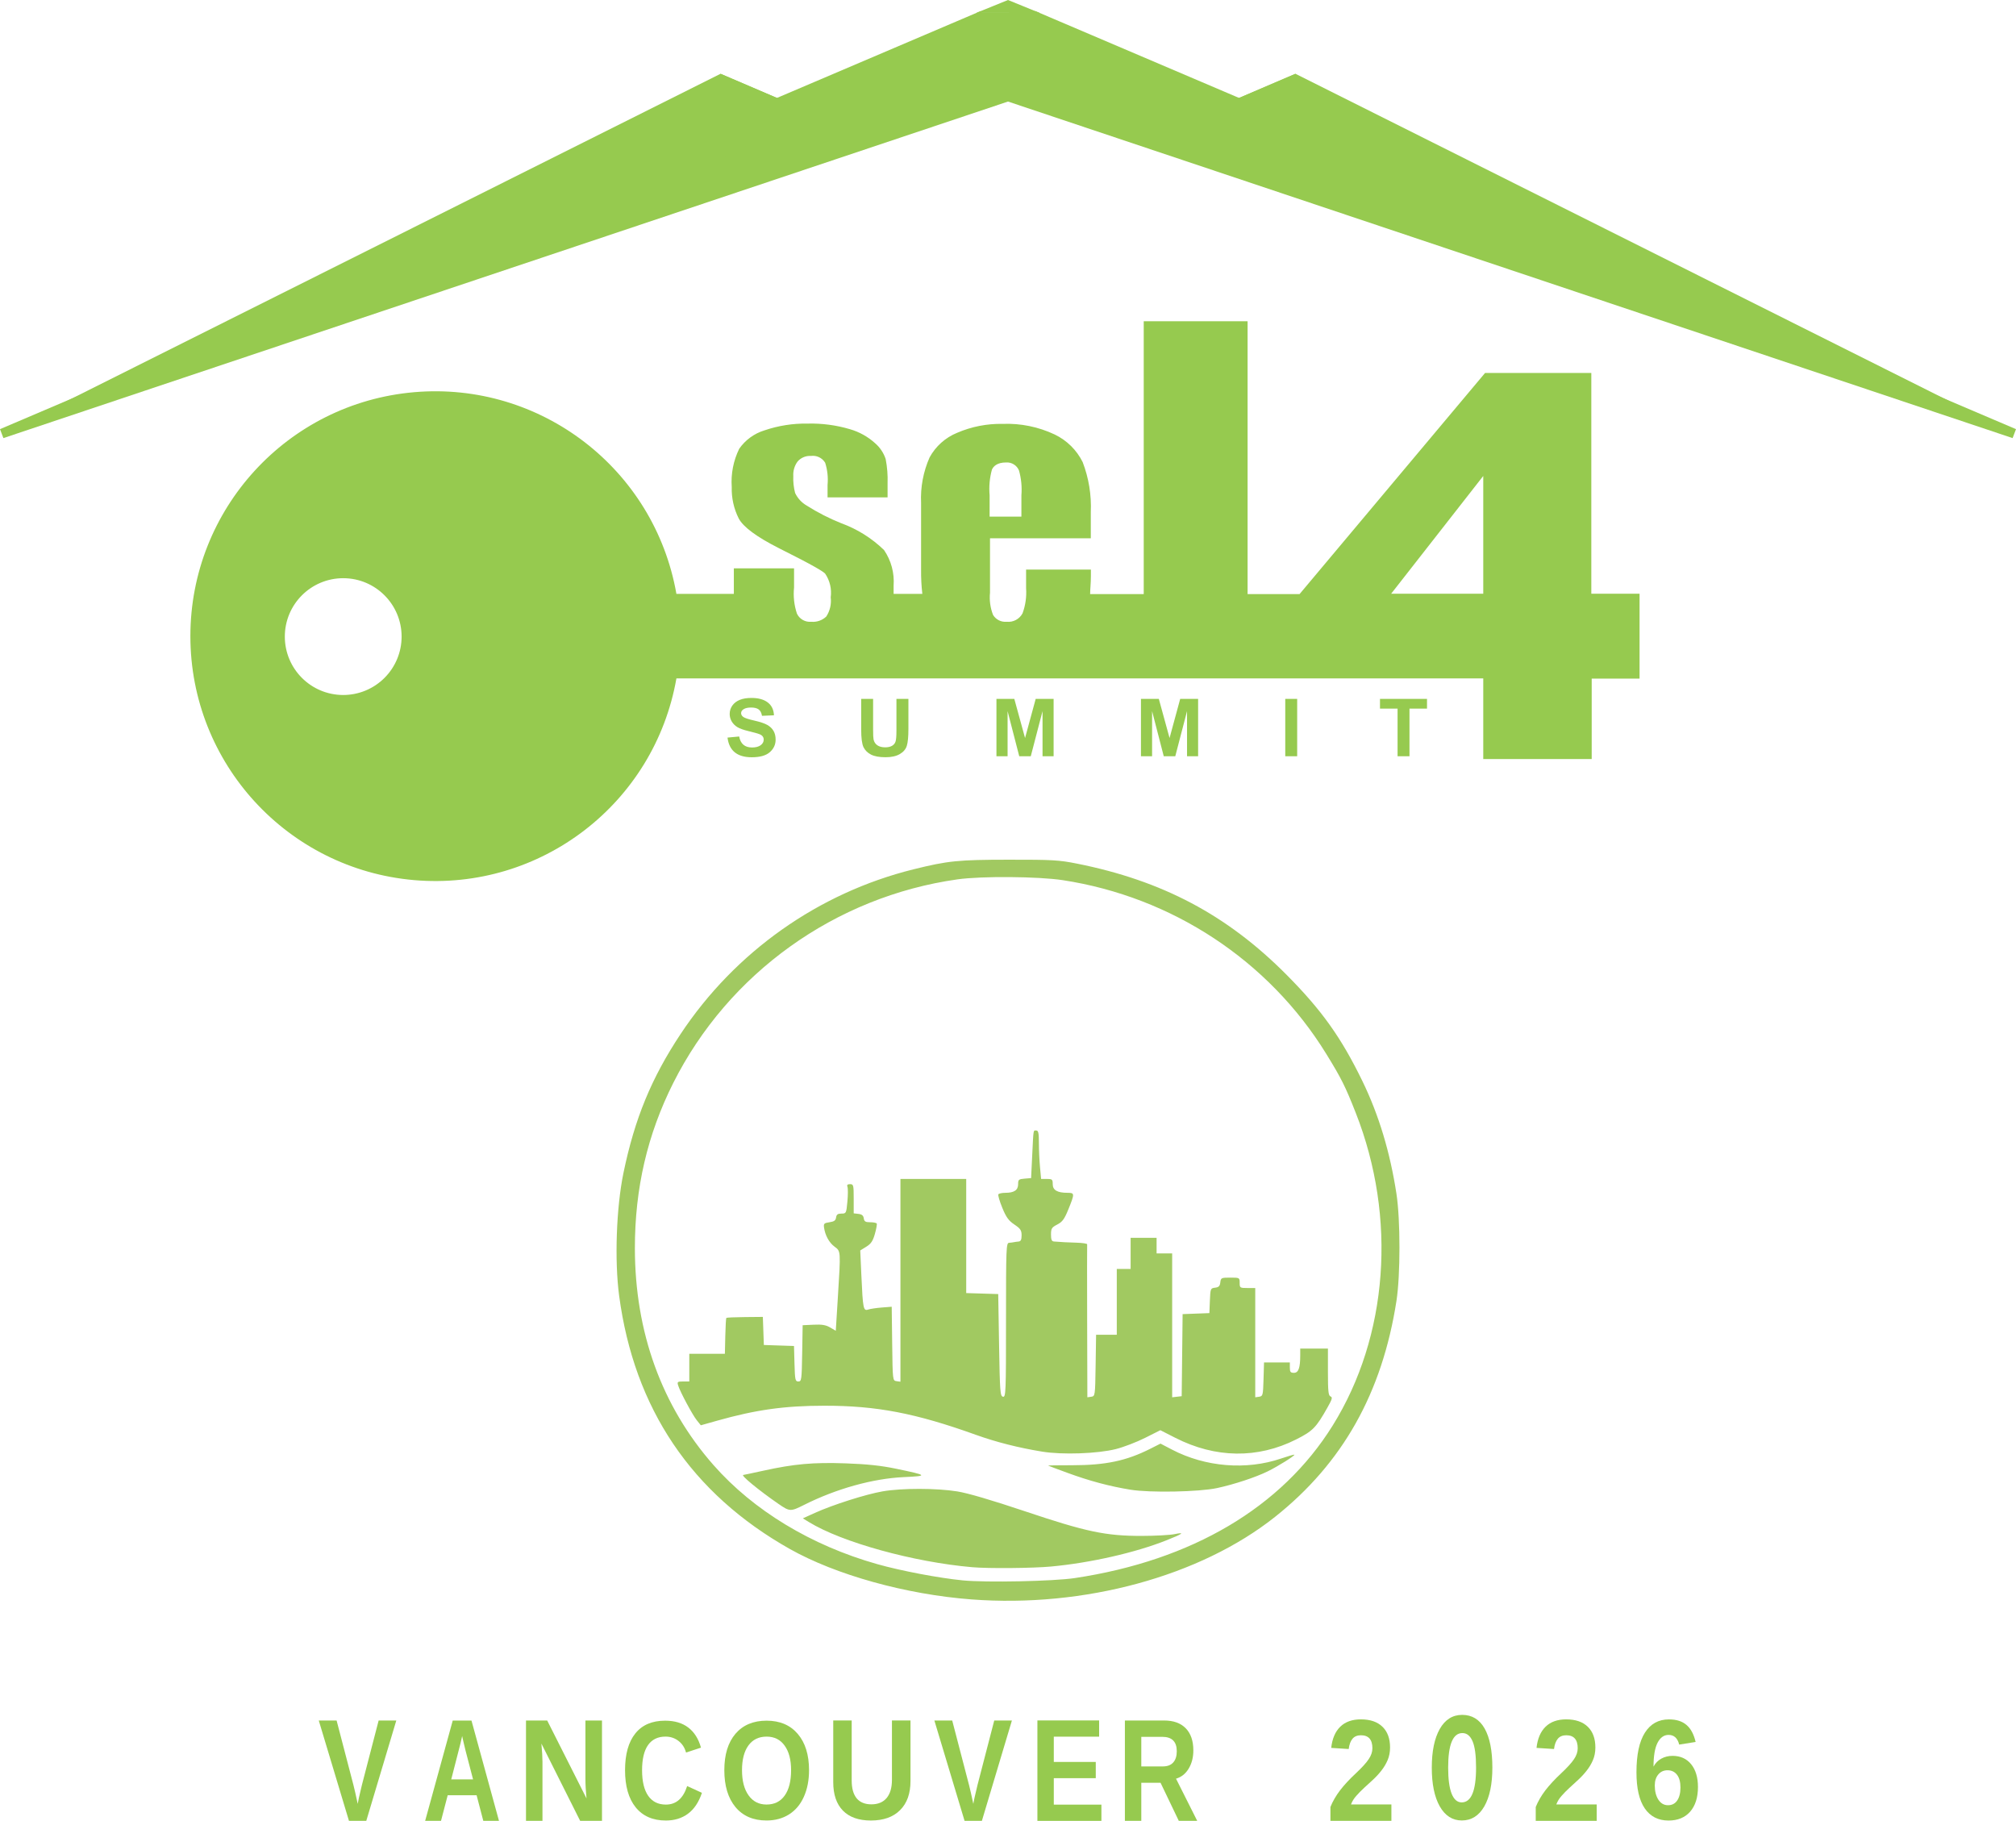
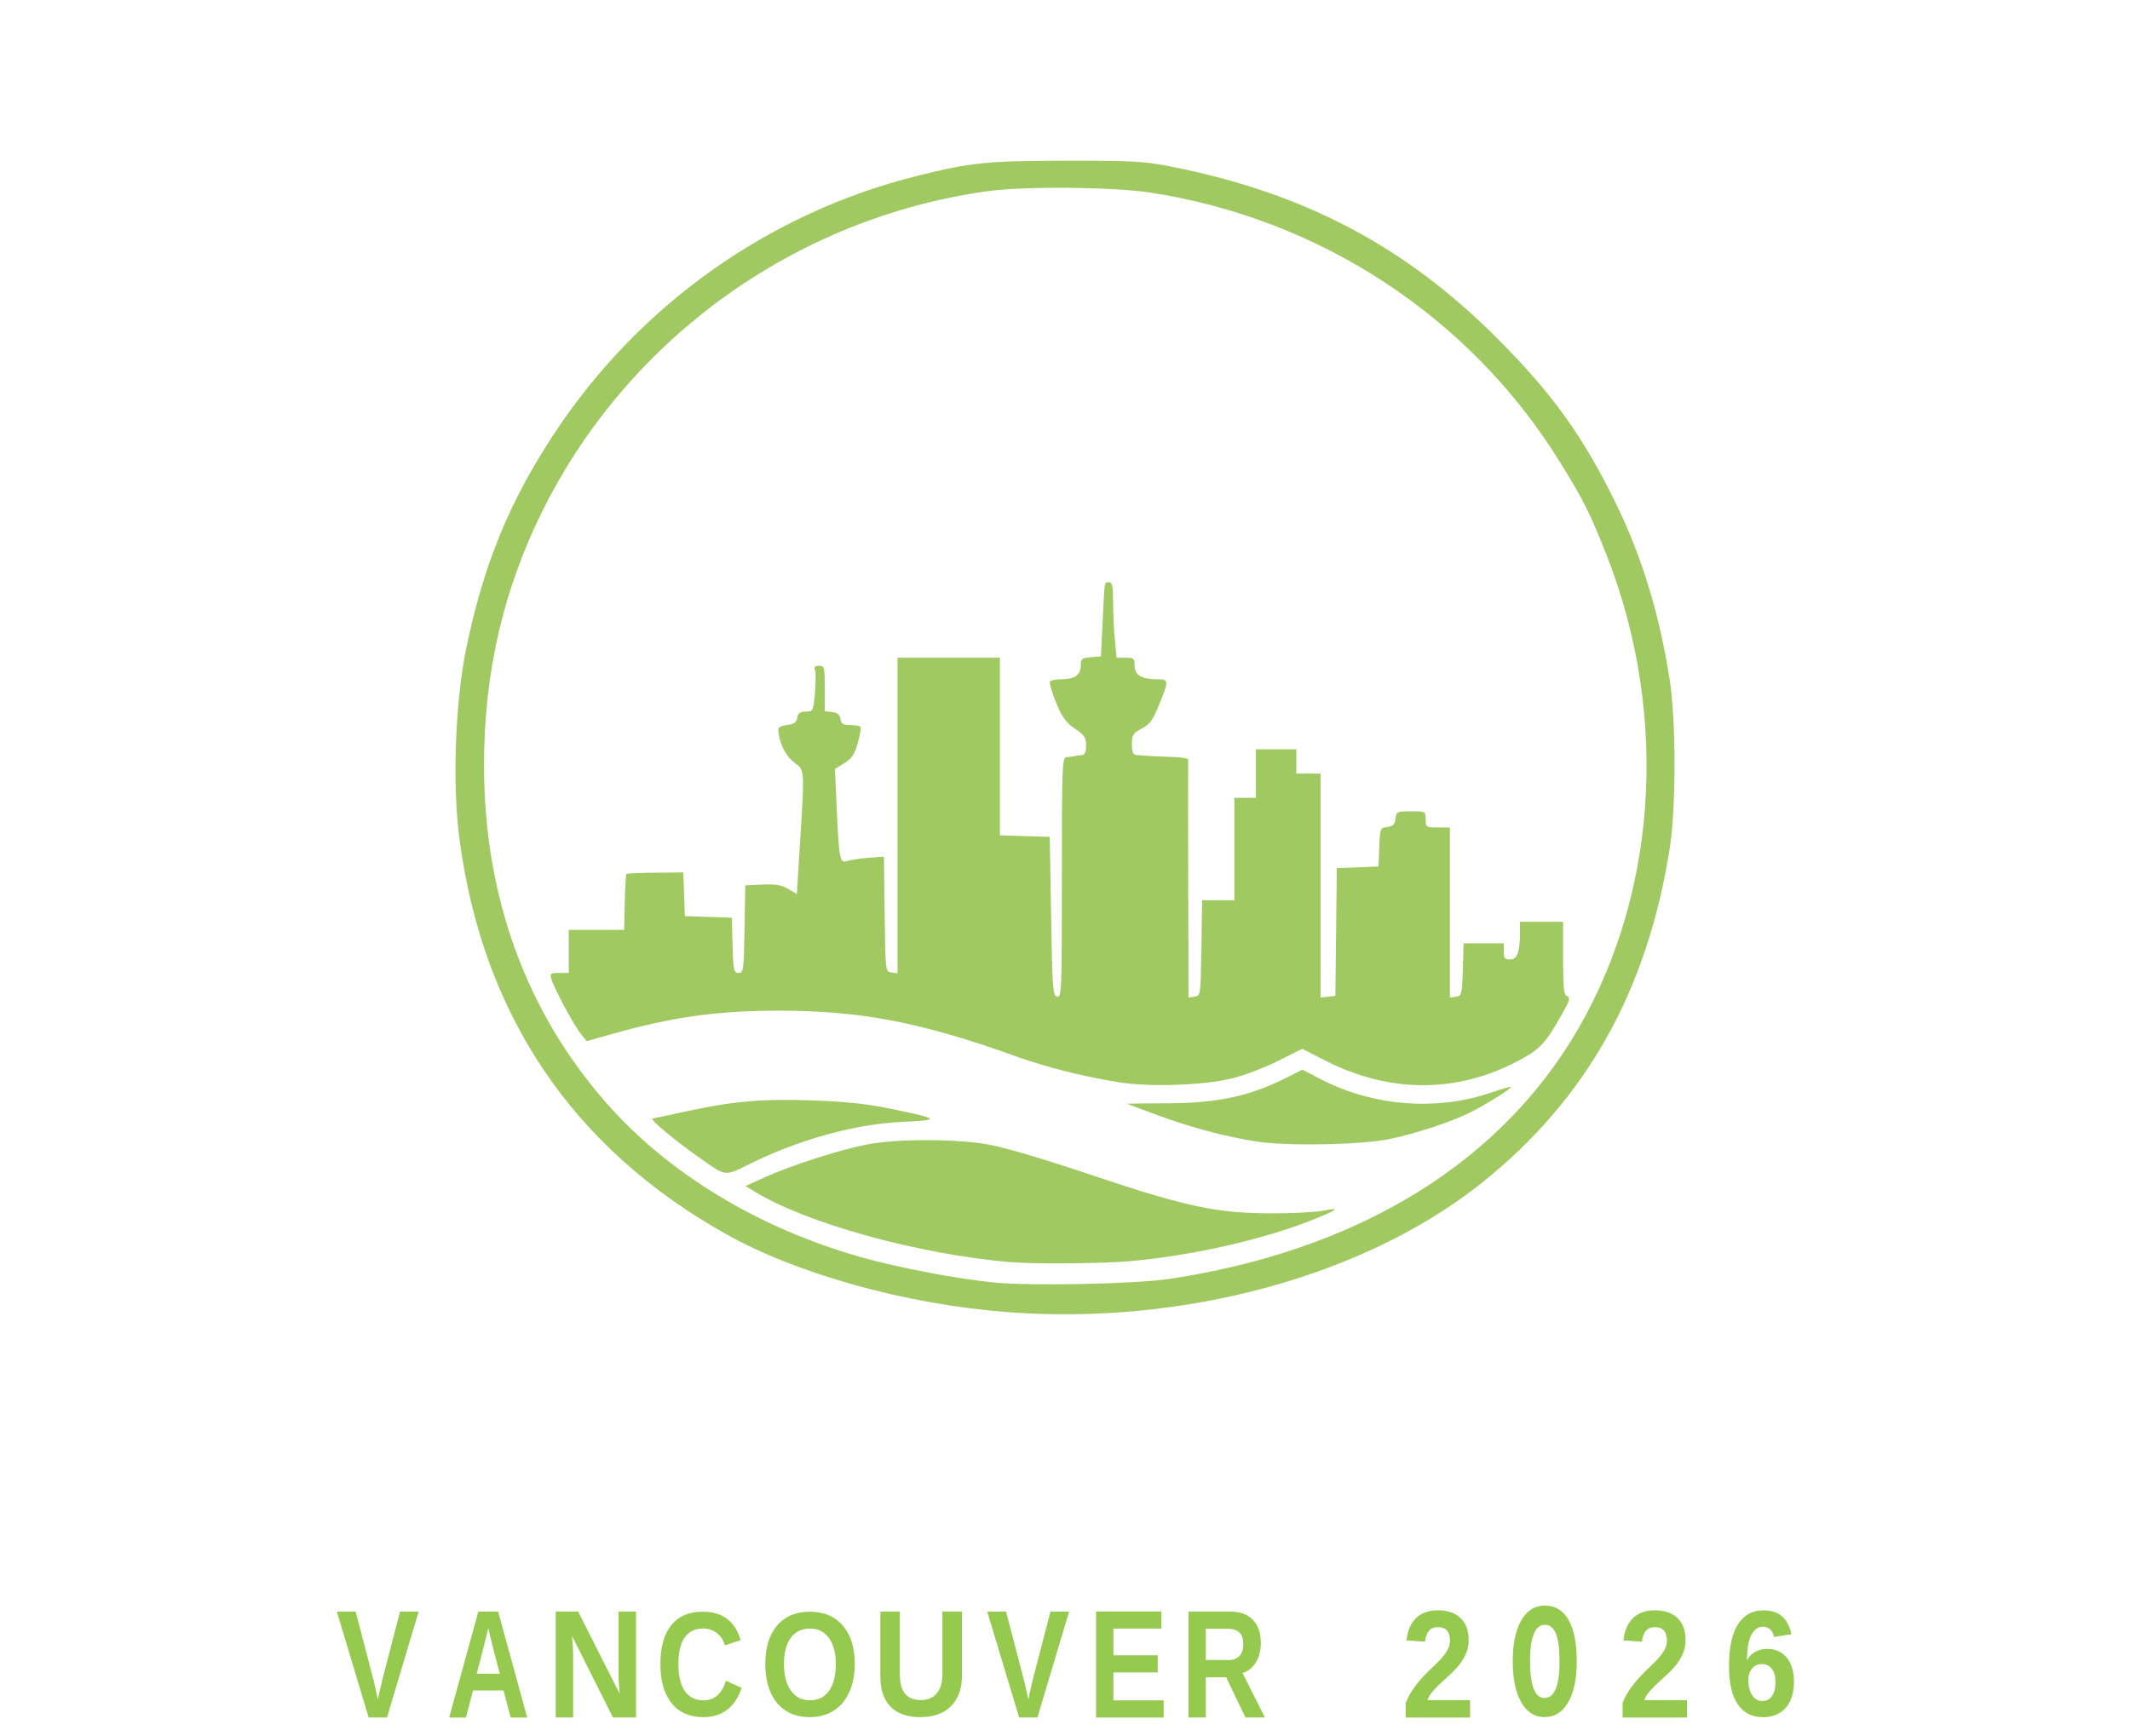
- <svg xmlns="http://www.w3.org/2000/svg" xmlns:xlink="http://www.w3.org/1999/xlink" width="331.243mm" height="299.157mm" viewBox="0 0 331.243 299.157" version="1.1" id="svg5">
+ <svg xmlns="http://www.w3.org/2000/svg" xmlns:xlink="http://www.w3.org/1999/xlink" width="331.243mm" height="270mm" viewBox="0 0 331.243 270" version="1.1" id="svg5">
  <defs id="defs2">
    <rect x="5.657" y="618.011" width="84.853" height="45.255" id="rect8" />
    <rect x="1100" y="546" width="122" height="58" id="rect7" />
    <rect x="1000" y="542" width="182" height="90" id="rect4" />
    <rect x="1016" y="562" width="132" height="82" id="rect1" />
    <rect x="27.599" y="613.797" width="397.423" height="142.41" id="rect1965" />
    <color-profile name="Agfa-:-Swop-Standard" xlink:href="file:///WINDOWS/system32/spool/drivers/color/RSWOP.icm" id="color-profile2" />
    <rect x="680.693" y="102.26" width="15.612" height="115.531" id="rect9649" />
    <style id="style824">.cls-1,.cls-2,.cls-3{fill:#96ca4f;}.cls-2,.cls-3{stroke:#96ca4f;stroke-miterlimit:8;}.cls-3{stroke-width:0.25px;}</style>
  </defs>
  <g id="layer1" transform="translate(-1.916276)">
    <g id="g1204" transform="scale(1.953098)" />
    <text xml:space="preserve" transform="scale(0.3829821)" id="text9647" style="font-style:normal;font-weight:normal;font-size:40px;line-height:1.25;font-family:sans-serif;white-space:pre;shape-inside:url(#rect9649);display:inline;fill:#000000;fill-opacity:1;stroke:none" />
    <g id="g3802" transform="scale(1.447491)" />
-     <path style="fill:#a1c961;fill-opacity:1;stroke-width:1" d="m 161.522,262.773 c -10.742,-0.815 -22.265,-4.017 -29.857,-8.298 -16.131,-9.094 -25.546,-23.065 -28.018,-41.58 -0.774,-5.796 -0.468,-14.499 0.709,-20.193 1.842,-8.907 4.587,-15.58 9.39,-22.823 8.951,-13.499 22.636,-23.177 38.251,-27.052 5.673,-1.408 7.318,-1.574 15.64,-1.584 7.186,-0.009 8.281,0.054 11.232,0.644 14.037,2.802 24.669,8.436 34.409,18.233 5.8,5.835 9.008,10.33 12.498,17.512 2.69,5.536 4.539,11.657 5.585,18.483 0.661,4.317 0.662,13.385 0.001,17.63 -2.351,15.106 -8.832,26.633 -19.933,35.456 -12.304,9.778 -31.413,14.975 -49.905,13.572 z m 17.006,-3.508 c 19.246,-2.893 33.975,-11.605 42.35,-25.047 9.133,-14.659 10.575,-34.157 3.801,-51.373 -1.728,-4.392 -2.376,-5.686 -4.871,-9.733 -9.439,-15.308 -25.3,-25.758 -43.269,-28.507 -4.01,-0.614 -13.375,-0.686 -17.291,-0.133 -20.091,2.834 -37.651,15.416 -46.721,33.475 -4.242,8.446 -6.299,17.307 -6.295,27.125 0.004,13.802 4.42,25.972 12.932,35.645 6.557,7.451 16.061,13.201 26.869,16.255 3.914,1.106 10.123,2.286 14.069,2.675 3.842,0.378 14.896,0.15 18.427,-0.381 z m -16.863,-1.782 c -9.636,-0.833 -21.43,-4.094 -26.855,-7.426 l -0.979,-0.601 1.974,-0.895 c 2.946,-1.335 8.351,-3.055 11.119,-3.538 3.149,-0.549 8.885,-0.544 12.308,0.011 1.717,0.278 5.716,1.453 11.09,3.258 10.074,3.383 13.27,4.057 19.21,4.047 2.19,-0.003 4.6,-0.133 5.356,-0.288 1.813,-0.371 1.404,-0.064 -1.379,1.037 -5.111,2.022 -12.452,3.685 -18.907,4.284 -3.02,0.28 -10.265,0.342 -12.938,0.111 z m -31.863,-10.418 c -3.254,-2.248 -6.279,-4.744 -5.75,-4.744 0.074,0 1.529,-0.308 3.234,-0.683 5.106,-1.126 8.254,-1.407 13.6,-1.217 3.534,0.126 5.791,0.368 8.296,0.888 5.186,1.078 5.284,1.186 1.236,1.371 -5.086,0.233 -11.107,1.911 -16.391,4.567 -2.226,1.119 -2.348,1.114 -4.225,-0.183 z M 187.663,244.75 c -3.455,-0.565 -6.716,-1.437 -10.346,-2.766 -1.727,-0.633 -3.168,-1.173 -3.201,-1.201 -0.033,-0.028 1.758,-0.052 3.981,-0.053 5.483,-0.004 8.895,-0.725 12.824,-2.71 l 1.673,-0.845 1.881,0.982 c 5.485,2.864 12.211,3.416 17.931,1.47 1.157,-0.393 2.14,-0.678 2.185,-0.633 0.141,0.141 -2.699,1.917 -4.394,2.747 -2.001,0.98 -5.484,2.129 -8.297,2.737 -2.96,0.64 -11.04,0.794 -14.238,0.271 z m -14.517,-6.257 c -3.924,-0.643 -7.553,-1.565 -10.913,-2.77 -9.902,-3.553 -16.282,-4.777 -24.873,-4.772 -6.54,0.003 -11.218,0.657 -17.615,2.46 l -2.678,0.755 -0.664,-0.827 c -0.719,-0.895 -2.749,-4.692 -3.065,-5.732 -0.176,-0.58 -0.1,-0.64 0.82,-0.64 h 1.014 v -2.275 -2.275 h 2.924 2.924 l 0.066,-2.895 c 0.036,-1.592 0.114,-2.942 0.172,-3.001 0.059,-0.059 1.432,-0.119 3.053,-0.134 l 2.947,-0.028 0.082,2.307 0.082,2.307 2.477,0.082 2.477,0.082 0.081,2.915 c 0.074,2.667 0.128,2.915 0.633,2.915 0.52,0 0.556,-0.264 0.63,-4.621 l 0.078,-4.621 1.801,-0.085 c 1.374,-0.065 2.019,0.043 2.721,0.458 l 0.921,0.543 0.338,-5.434 c 0.485,-7.793 0.496,-7.623 -0.547,-8.394 -0.889,-0.657 -1.542,-1.852 -1.723,-3.154 -0.087,-0.621 0.026,-0.729 0.896,-0.853 0.762,-0.109 1.017,-0.292 1.086,-0.782 0.069,-0.489 0.278,-0.64 0.883,-0.64 0.773,0 0.797,-0.048 0.975,-1.968 0.101,-1.082 0.105,-2.17 0.011,-2.417 -0.124,-0.322 -0.002,-0.449 0.427,-0.449 0.562,0 0.599,0.149 0.599,2.398 v 2.398 l 0.782,0.09 c 0.56,0.064 0.808,0.272 0.873,0.73 0.074,0.519 0.272,0.64 1.05,0.64 0.527,0 1.013,0.096 1.079,0.213 0.066,0.117 -0.07,0.885 -0.304,1.705 -0.333,1.173 -0.636,1.623 -1.415,2.105 l -0.991,0.613 0.188,4.151 c 0.246,5.424 0.326,5.826 1.113,5.559 0.336,-0.114 1.345,-0.265 2.241,-0.335 l 1.629,-0.127 0.077,6.068 c 0.077,6.049 0.079,6.068 0.717,6.158 l 0.64,0.091 v -16.655 -16.655 h 5.403 5.403 v 9.373 9.373 l 2.63,0.082 2.63,0.082 0.142,8.385 c 0.13,7.694 0.183,8.393 0.64,8.48 0.468,0.09 0.498,-0.661 0.498,-12.579 0,-11.869 0.032,-12.677 0.498,-12.708 0.274,-0.018 0.626,-0.062 0.782,-0.099 0.156,-0.036 0.508,-0.086 0.782,-0.109 0.369,-0.032 0.498,-0.296 0.498,-1.02 0,-0.829 -0.18,-1.098 -1.188,-1.777 -0.948,-0.639 -1.349,-1.194 -1.987,-2.754 -0.439,-1.074 -0.729,-2.066 -0.644,-2.204 0.085,-0.138 0.604,-0.251 1.152,-0.251 1.445,0 2.097,-0.44 2.097,-1.415 0,-0.749 0.099,-0.834 1.066,-0.914 l 1.066,-0.088 0.181,-3.697 c 0.22,-4.498 0.159,-4.123 0.672,-4.123 0.34,0 0.427,0.42 0.429,2.062 0.001,1.134 0.084,2.925 0.183,3.981 l 0.181,1.919 h 0.954 c 0.872,0 0.954,0.074 0.954,0.86 0,0.976 0.756,1.415 2.436,1.415 1.179,0 1.186,0.121 0.145,2.692 -0.66,1.629 -0.986,2.076 -1.833,2.516 -0.918,0.476 -1.031,0.657 -1.031,1.645 0,0.853 0.115,1.118 0.498,1.148 1.446,0.111 2.073,0.144 3.697,0.193 0.977,0.029 1.762,0.149 1.744,0.267 -0.018,0.117 -0.018,5.82 0,12.674 l 0.034,12.46 0.64,-0.091 c 0.633,-0.09 0.641,-0.147 0.717,-5.138 l 0.078,-5.047 h 1.7 1.7 v -5.403 -5.403 h 1.137 1.137 v -2.559 -2.559 h 2.133 2.133 v 1.28 1.28 h 1.28 1.28 v 11.82 11.82 l 0.782,-0.09 0.782,-0.09 0.076,-6.742 0.076,-6.742 2.199,-0.083 2.199,-0.083 0.083,-2.044 c 0.081,-1.986 0.105,-2.046 0.853,-2.133 0.601,-0.069 0.79,-0.26 0.86,-0.871 0.086,-0.746 0.161,-0.782 1.635,-0.782 1.527,0 1.545,0.01 1.545,0.853 0,0.821 0.047,0.853 1.28,0.853 h 1.28 v 8.977 8.977 l 0.64,-0.091 c 0.607,-0.086 0.644,-0.233 0.721,-2.863 l 0.081,-2.772 h 2.122 2.122 v 0.853 c 0,0.708 0.115,0.853 0.675,0.853 0.743,0 1.031,-0.803 1.031,-2.879 v -1.102 h 2.275 2.275 v 3.848 c 0,3.169 0.076,3.877 0.429,4.013 0.354,0.136 0.272,0.444 -0.475,1.768 -1.902,3.373 -2.43,3.912 -5.182,5.3 -6.317,3.184 -13.254,3.091 -19.842,-0.266 l -2.463,-1.255 -2.513,1.263 c -1.382,0.695 -3.537,1.521 -4.788,1.836 -3.028,0.763 -8.812,0.964 -12.12,0.421 z" id="path5" />
+     <path style="fill:#a1c961;fill-opacity:1;stroke-width:1" d="M 158.673,204.103 C 142.842,202.902 125.86,198.182 114.671,191.875 90.898,178.473 77.024,157.883 73.38,130.596 c -1.141,-8.541 -0.69,-21.368 1.045,-29.758 2.714,-13.127 6.76,-22.961 13.838,-33.635 13.191,-19.893 33.359,-34.157 56.372,-39.868 8.361,-2.075 10.784,-2.32 23.048,-2.334 10.591,-0.013 12.203,0.08 16.553,0.948 20.687,4.129 36.356,12.432 50.709,26.87 8.548,8.599 13.276,15.224 18.418,25.808 3.964,8.159 6.689,17.179 8.23,27.239 0.975,6.362 0.976,19.727 10e-4,25.982 -3.465,22.262 -13.016,39.25 -29.376,52.252 -18.133,14.411 -46.294,22.07 -73.546,20.002 z m 25.061,-5.169 c 28.363,-4.264 50.07,-17.102 62.413,-36.912 13.459,-21.603 15.585,-50.337 5.601,-75.71 -2.547,-6.472 -3.502,-8.38 -7.179,-14.344 -13.911,-22.56 -37.286,-37.96 -63.767,-42.011 -5.91,-0.904 -19.711,-1.011 -25.482,-0.196 -29.609,4.177 -55.487,22.718 -68.854,49.334 -6.252,12.448 -9.282,25.506 -9.278,39.974 0.006,20.341 6.513,38.276 19.058,52.532 9.663,10.981 23.67,19.455 39.598,23.955 5.768,1.63 14.918,3.369 20.733,3.942 5.661,0.557 21.953,0.22 27.157,-0.562 z m -24.852,-2.625 c -14.2,-1.228 -31.582,-6.034 -39.577,-10.944 l -1.442,-0.886 2.909,-1.319 c 4.342,-1.968 12.307,-4.503 16.386,-5.214 4.64,-0.809 13.094,-0.801 18.138,0.017 2.53,0.41 8.424,2.142 16.343,4.802 14.846,4.986 19.557,5.978 28.311,5.964 3.227,-0.004 6.779,-0.196 7.894,-0.425 2.671,-0.547 2.069,-0.094 -2.032,1.528 -7.532,2.98 -18.351,5.431 -27.863,6.313 -4.451,0.413 -15.128,0.504 -19.067,0.164 z m -46.957,-15.353 c -4.795,-3.313 -9.253,-6.991 -8.474,-6.991 0.108,0 2.253,-0.453 4.766,-1.007 7.524,-1.659 12.163,-2.074 20.043,-1.793 5.209,0.186 8.535,0.542 12.227,1.309 7.643,1.588 7.787,1.747 1.822,2.021 -7.495,0.344 -16.368,2.816 -24.156,6.731 -3.281,1.649 -3.46,1.641 -6.226,-0.27 z m 85.271,-3.414 c -5.091,-0.833 -9.898,-2.118 -15.247,-4.076 -2.546,-0.932 -4.669,-1.728 -4.718,-1.77 -0.049,-0.041 2.591,-0.076 5.867,-0.079 8.081,-0.006 13.109,-1.069 18.899,-3.994 l 2.466,-1.246 2.772,1.448 c 8.084,4.221 17.996,5.034 26.425,2.167 1.704,-0.58 3.154,-0.999 3.221,-0.932 0.208,0.208 -3.977,2.825 -6.475,4.048 -2.948,1.444 -8.082,3.138 -12.227,4.034 -4.363,0.944 -16.27,1.171 -20.983,0.4 z m -21.394,-9.22 c -5.782,-0.948 -11.131,-2.306 -16.082,-4.082 -14.593,-5.236 -23.995,-7.04 -36.655,-7.033 -9.638,0.004 -16.533,0.968 -25.96,3.626 l -3.947,1.113 -0.979,-1.219 c -1.059,-1.318 -4.052,-6.915 -4.517,-8.448 -0.26,-0.855 -0.147,-0.943 1.209,-0.943 h 1.495 v -3.353 -3.353 h 4.309 4.309 l 0.097,-4.266 c 0.053,-2.346 0.167,-4.336 0.254,-4.422 0.086,-0.086 2.111,-0.175 4.499,-0.197 l 4.343,-0.041 0.121,3.399 0.121,3.399 3.65,0.121 3.65,0.121 0.119,4.295 c 0.109,3.931 0.188,4.295 0.933,4.295 0.767,0 0.82,-0.389 0.928,-6.81 l 0.115,-6.81 2.654,-0.126 c 2.025,-0.096 2.975,0.064 4.011,0.675 l 1.357,0.8 0.499,-8.008 c 0.715,-11.485 0.732,-11.234 -0.806,-12.371 -1.31,-0.968 -2.272,-2.729 -2.539,-4.647 -0.128,-0.915 0.039,-1.074 1.321,-1.257 1.123,-0.16 1.498,-0.43 1.601,-1.152 0.102,-0.72 0.41,-0.943 1.302,-0.943 1.139,0 1.174,-0.071 1.437,-2.9 0.148,-1.595 0.155,-3.198 0.016,-3.562 -0.182,-0.475 -0.003,-0.662 0.629,-0.662 0.828,0 0.883,0.22 0.883,3.534 v 3.534 l 1.152,0.133 c 0.825,0.095 1.19,0.4 1.286,1.076 0.109,0.765 0.401,0.943 1.547,0.943 0.777,0 1.493,0.141 1.59,0.314 0.098,0.173 -0.104,1.304 -0.448,2.513 -0.491,1.728 -0.938,2.392 -2.086,3.102 l -1.461,0.903 0.277,6.118 c 0.362,7.994 0.481,8.586 1.641,8.192 0.496,-0.169 1.982,-0.391 3.302,-0.494 l 2.401,-0.187 0.113,8.942 c 0.113,8.915 0.116,8.942 1.056,9.076 l 0.943,0.134 v -24.544 -24.544 h 7.962 7.962 v 13.813 13.813 l 3.876,0.121 3.876,0.121 0.21,12.357 c 0.192,11.339 0.27,12.369 0.943,12.498 0.69,0.132 0.733,-0.974 0.733,-18.538 0,-17.492 0.047,-18.682 0.733,-18.727 0.403,-0.026 0.922,-0.092 1.152,-0.146 0.23,-0.053 0.749,-0.126 1.152,-0.161 0.544,-0.047 0.733,-0.436 0.733,-1.503 0,-1.221 -0.265,-1.618 -1.75,-2.619 -1.398,-0.942 -1.988,-1.76 -2.928,-4.058 -0.647,-1.583 -1.074,-3.044 -0.949,-3.248 0.126,-0.203 0.89,-0.37 1.698,-0.37 2.129,0 3.091,-0.649 3.091,-2.085 0,-1.104 0.146,-1.229 1.571,-1.347 l 1.571,-0.13 0.267,-5.448 c 0.324,-6.629 0.234,-6.076 0.991,-6.076 0.501,0 0.629,0.618 0.632,3.038 0.001,1.671 0.123,4.311 0.27,5.867 l 0.267,2.829 h 1.406 c 1.286,0 1.406,0.109 1.406,1.268 0,1.438 1.113,2.085 3.589,2.085 1.738,0 1.748,0.179 0.213,3.967 -0.972,2.4 -1.452,3.059 -2.702,3.708 -1.352,0.702 -1.52,0.969 -1.52,2.424 0,1.256 0.17,1.648 0.733,1.692 2.131,0.164 3.055,0.212 5.448,0.284 1.441,0.043 2.597,0.22 2.57,0.393 -0.027,0.173 -0.027,8.578 0,18.677 l 0.05,18.363 0.943,-0.134 c 0.932,-0.132 0.944,-0.217 1.057,-7.572 l 0.114,-7.438 h 2.505 2.505 v -7.962 -7.962 h 1.676 1.676 v -3.772 -3.772 h 3.143 3.143 v 1.886 1.886 h 1.886 1.886 v 17.419 17.419 l 1.152,-0.132 1.152,-0.133 0.112,-9.935 0.112,-9.935 3.24,-0.122 3.24,-0.122 0.123,-3.012 c 0.119,-2.928 0.154,-3.016 1.257,-3.143 0.886,-0.102 1.164,-0.383 1.267,-1.283 0.127,-1.1 0.237,-1.152 2.41,-1.152 2.251,0 2.277,0.015 2.277,1.257 0,1.211 0.07,1.257 1.886,1.257 h 1.886 v 13.23 13.23 l 0.943,-0.134 c 0.894,-0.127 0.949,-0.344 1.063,-4.22 l 0.12,-4.086 h 3.128 3.128 v 1.257 c 0,1.044 0.169,1.257 0.995,1.257 1.095,0 1.519,-1.183 1.519,-4.243 v -1.624 h 3.352 3.353 v 5.671 c 0,4.671 0.112,5.713 0.633,5.913 0.522,0.2 0.4,0.655 -0.7,2.606 -2.803,4.97 -3.581,5.766 -7.637,7.81 -9.309,4.692 -19.532,4.555 -29.241,-0.391 l -3.63,-1.849 -3.703,1.862 c -2.037,1.024 -5.212,2.242 -7.056,2.706 -4.462,1.124 -12.987,1.42 -17.862,0.621 z" id="path5" />
    <text xml:space="preserve" transform="scale(0.2645833)" id="text1" style="white-space:pre;shape-inside:url(#rect1);display:inline;fill:none" />
    <text xml:space="preserve" style="font-size:3.175px;fill:none;stroke-width:0.265" x="163.488" y="157.692" id="text2">
      <tspan id="tspan2" style="stroke-width:0.265" x="163.488" y="157.692">2025</tspan>
    </text>
    <text xml:space="preserve" style="font-size:3.175px;fill:none;stroke-width:0.265" x="164.488" y="170.392" id="text3">
      <tspan id="tspan3" style="stroke-width:0.265" x="164.488" y="170.392">202</tspan>
    </text>
    <text xml:space="preserve" transform="scale(0.2645833)" id="text4" style="font-size:29.333px;white-space:pre;shape-inside:url(#rect4);display:inline;fill:none" />
    <text xml:space="preserve" style="font-size:7.761px;fill:none;stroke-width:0.265" x="164.722" y="150.283" id="text5">
      <tspan id="tspan5" style="font-style:normal;font-variant:normal;font-weight:bold;font-stretch:normal;font-size:7.761px;font-family:Sans;-inkscape-font-specification:'Sans, Bold';font-variant-ligatures:normal;font-variant-caps:normal;font-variant-numeric:normal;font-variant-east-asian:normal;stroke-width:0.265" x="164.722" y="150.283">5</tspan>
      <tspan style="font-style:normal;font-variant:normal;font-weight:bold;font-stretch:normal;font-size:7.761px;font-family:Sans;-inkscape-font-specification:'Sans, Bold';font-variant-ligatures:normal;font-variant-caps:normal;font-variant-numeric:normal;font-variant-east-asian:normal;stroke-width:0.265" x="164.722" y="159.985" id="tspan6" />
    </text>
    <text xml:space="preserve" style="font-weight:bold;font-stretch:condensed;font-size:7.761px;font-family:Arial;-inkscape-font-specification:'Arial, Bold Condensed';fill:#231a4f;stroke-width:0.265" x="228.248" y="263.982" id="text6">
      <tspan id="tspan1" style="stroke-width:0.265" x="228.248" y="263.982" />
    </text>
    <text xml:space="preserve" transform="scale(0.2645833)" id="text7" style="font-weight:bold;font-stretch:condensed;font-size:29.333px;font-family:Arial;-inkscape-font-specification:'Arial, Bold Condensed';white-space:pre;shape-inside:url(#rect8);display:inline;fill:#ff0000;stroke-width:0;stroke-miterlimit:15" />
    <text xml:space="preserve" style="font-style:normal;font-variant:normal;font-weight:bold;font-stretch:condensed;font-size:7.761px;font-family:Arial;-inkscape-font-specification:'Arial, Bold Condensed';font-variant-ligatures:normal;font-variant-caps:normal;font-variant-numeric:normal;font-variant-east-asian:normal;fill:#ff0000;stroke-width:0;stroke-miterlimit:15" x="256.117" y="216.958" id="text11">
      <tspan id="tspan10" style="stroke-width:0" x="256.117" y="216.958" />
    </text>
    <text xml:space="preserve" style="font-weight:bold;font-stretch:condensed;font-size:7.761px;font-family:Arial;-inkscape-font-specification:'Arial, Bold Condensed';fill:#96184f;fill-opacity:1;stroke-miterlimit:15" x="209.815" y="212.725" id="text20" transform="matrix(0,0,0,0,167.5377,207.1467)">
      <tspan id="tspan19" x="209.815" y="212.725">0</tspan>
    </text>
-     <g id="g39" transform="translate(1.587497,49.43105)">
+     <g id="g39" transform="translate(1.587497,17.43105)">
      <g id="g35" transform="translate(33.78719,0.2645474)">
        <text xml:space="preserve" style="font-weight:bold;font-stretch:condensed;font-size:22.277px;font-family:Arial;-inkscape-font-specification:'Arial, Bold Condensed';fill:#96ca4f;fill-opacity:1;stroke-width:0;stroke-miterlimit:15" x="233.747" y="232.825" id="text21" transform="scale(0.9333143,1.07145)">
          <tspan id="tspan20" style="fill:#96ca4f;fill-opacity:1;stroke-width:0" x="233.747" y="232.825">2</tspan>
        </text>
        <text xml:space="preserve" style="font-weight:bold;font-stretch:condensed;font-size:22.277px;font-family:Arial;-inkscape-font-specification:'Arial, Bold Condensed';fill:#96ca4f;fill-opacity:1;stroke-width:0;stroke-miterlimit:15" x="197.603" y="232.825" id="text21-6" transform="scale(0.9333144,1.07145)">
          <tspan id="tspan20-3" style="fill:#96ca4f;fill-opacity:1;stroke-width:0" x="197.603" y="232.825">2</tspan>
        </text>
        <text xml:space="preserve" style="font-weight:bold;font-stretch:condensed;font-size:22.158px;font-family:Arial;-inkscape-font-specification:'Arial, Bold Condensed';fill:#96ca4f;fill-opacity:1;stroke-width:0;stroke-miterlimit:15" x="248.553" y="235.242" id="text22" transform="scale(0.9440856,1.059226)">
          <tspan id="tspan21" style="fill:#96ca4f;fill-opacity:1;stroke-width:0" x="248.553" y="235.242">6</tspan>
        </text>
        <text xml:space="preserve" style="font-weight:bold;font-stretch:condensed;font-size:24.32px;font-family:Arial;-inkscape-font-specification:'Arial, Bold Condensed';fill:#96ca4f;fill-opacity:1;stroke-width:0;stroke-miterlimit:15" x="261.687" y="191.383" id="text29" transform="scale(0.7683306,1.301523)">
          <tspan id="tspan29" style="fill:#96ca4f;fill-opacity:1;stroke-width:0" x="261.687" y="191.383">o</tspan>
        </text>
      </g>
      <g id="g38">
        <text xml:space="preserve" style="font-weight:bold;font-stretch:condensed;font-size:21.611px;font-family:Arial;-inkscape-font-specification:'Arial, Bold Condensed';fill:#96ca4f;fill-opacity:1;stroke-width:0;stroke-miterlimit:15" x="58.311" y="225.175" id="text8" transform="scale(0.9016919,1.109026)">
          <tspan id="tspan4" style="fill:#96ca4f;fill-opacity:1;stroke-width:0" x="58.311" y="225.175">V</tspan>
        </text>
        <text xml:space="preserve" style="font-weight:bold;font-stretch:condensed;font-size:21.611px;font-family:Arial;-inkscape-font-specification:'Arial, Bold Condensed';fill:#96ca4f;fill-opacity:1;stroke-width:0;stroke-miterlimit:15" x="170.49" y="225.175" id="text8-9" transform="scale(0.901692,1.109026)">
          <tspan id="tspan4-3" style="fill:#96ca4f;fill-opacity:1;stroke-width:0" x="170.49" y="225.175">V</tspan>
        </text>
        <text xml:space="preserve" style="font-weight:bold;font-stretch:condensed;font-size:20.818px;font-family:Arial;-inkscape-font-specification:'Arial, Bold Condensed';fill:#96ca4f;fill-opacity:1;stroke-width:0;stroke-miterlimit:15" x="80.286" y="216.911" id="text10" transform="scale(0.8685969,1.151282)">
          <tspan id="tspan8" style="fill:#96ca4f;fill-opacity:1;stroke-width:0" x="80.286" y="216.911">A</tspan>
        </text>
        <text xml:space="preserve" style="font-weight:bold;font-stretch:condensed;font-size:21.172px;font-family:Arial;-inkscape-font-specification:'Arial, Bold Condensed';fill:#96ca4f;fill-opacity:1;stroke-width:0;stroke-miterlimit:15" x="111.906" y="227.872" id="text13" transform="scale(0.9135243,1.094662)">
          <tspan id="tspan12" style="fill:#96ca4f;fill-opacity:1;stroke-width:0" x="111.906" y="227.872">C</tspan>
        </text>
        <text xml:space="preserve" style="font-weight:bold;font-stretch:condensed;font-size:21.552px;font-family:Arial;-inkscape-font-specification:'Arial, Bold Condensed';fill:#96ca4f;fill-opacity:1;stroke-width:0;stroke-miterlimit:15" x="127.447" y="231.958" id="text14" transform="scale(0.9299065,1.075377)">
          <tspan id="tspan13" style="fill:#96ca4f;fill-opacity:1;stroke-width:0" x="127.447" y="231.958">O</tspan>
        </text>
        <text xml:space="preserve" style="font-weight:bold;font-stretch:condensed;font-size:22.313px;font-family:Arial;-inkscape-font-specification:'Arial, Bold Condensed';fill:#96ca4f;fill-opacity:1;stroke-width:0;stroke-miterlimit:15" x="143.59" y="236.189" id="text15" transform="scale(0.9468848,1.056095)">
          <tspan id="tspan14" style="fill:#96ca4f;fill-opacity:1;stroke-width:0" x="143.59" y="236.189">U</tspan>
        </text>
        <text xml:space="preserve" style="font-weight:bold;font-stretch:condensed;font-size:21.195px;font-family:Arial;-inkscape-font-specification:'Arial, Bold Condensed';fill:#96ca4f;fill-opacity:1;stroke-width:0;stroke-miterlimit:15" x="191.695" y="220.842" id="text17" transform="scale(0.8843408,1.130786)">
          <tspan id="tspan16" style="fill:#96ca4f;fill-opacity:1;stroke-width:0" x="191.695" y="220.842">E</tspan>
        </text>
        <text xml:space="preserve" style="font-weight:bold;font-stretch:condensed;font-size:21.192px;font-family:Arial;-inkscape-font-specification:'Arial, Bold Condensed';fill:#96ca4f;fill-opacity:1;stroke-width:0;stroke-miterlimit:15" x="207.972" y="220.819" id="text18" transform="scale(0.884249,1.130903)">
          <tspan id="tspan17" style="fill:#96ca4f;fill-opacity:1;stroke-width:0" x="207.972" y="220.819">R</tspan>
        </text>
        <text xml:space="preserve" style="font-weight:bold;font-stretch:condensed;font-size:22.561px;font-family:Arial;-inkscape-font-specification:'Arial, Bold Condensed';fill:#96ca4f;fill-opacity:1;stroke-width:0;stroke-miterlimit:15" x="90.646" y="235.074" id="text30" transform="scale(0.9413304,1.062326)">
          <tspan id="tspan30" style="fill:#96ca4f;fill-opacity:1;stroke-width:0" x="90.646" y="235.074">N</tspan>
        </text>
      </g>
    </g>
-     <g id="g2-9" transform="translate(1.916276)">
-       <polygon class="cls-2" points="105.34,10.07 0.2,45.29 102.2,1.81 " id="polygon830" transform="matrix(1.572762,0,0,1.572762,-0.0061861,0)" style="fill:#96ca4f;stroke:#96ca4f;stroke-miterlimit:8" />
-       <polygon class="cls-1" points="108.62,1.35 102.01,1.34 105.31,0 " id="polygon828" transform="matrix(1.572762,0,0,1.572762,-0.0061861,0)" style="fill:#96ca4f" />
-       <polygon class="cls-1" points="108.33,1.31 102.28,1.31 105.31,9.32 " id="polygon832" transform="matrix(1.572762,0,0,1.572762,-0.0061861,0)" style="fill:#96ca4f" />
-       <polygon class="cls-2" points="108.42,1.81 105.28,10.07 210.42,45.29 " id="polygon834" transform="matrix(1.572762,0,0,1.572762,-0.0061861,0)" style="fill:#96ca4f;stroke:#96ca4f;stroke-miterlimit:8" />
-       <path class="cls-1" d="m 261.465,97.543 v -36.268 h -17.458 l -30.48,36.331 h -8.54 V 52.782 h -17.064 v 44.824 h -8.807 c 0,-0.834 0.126,-1.793 0.126,-2.957 v -1.069 h -10.648 v 3.051 a 9.94,9.94 0 0 1 -0.582,4.136 2.642,2.642 0 0 1 -2.611,1.384 2.359,2.359 0 0 1 -2.233,-1.117 7.864,7.864 0 0 1 -0.503,-3.665 v -8.933 h 16.561 v -4.294 a 20.446,20.446 0 0 0 -1.337,-8.226 9.924,9.924 0 0 0 -4.592,-4.53 18.37,18.37 0 0 0 -8.54,-1.746 18.071,18.071 0 0 0 -7.486,1.463 9.043,9.043 0 0 0 -4.53,4.042 16.577,16.577 0 0 0 -1.4,7.486 v 11.009 a 31.455,31.455 0 0 0 0.204,3.932 h -4.718 c 0,-0.44 0,-0.881 0,-1.368 a 9.185,9.185 0 0 0 -1.573,-5.835 19.801,19.801 0 0 0 -7.03,-4.404 34.601,34.601 0 0 1 -5.662,-2.894 4.718,4.718 0 0 1 -1.919,-2.076 9.437,9.437 0 0 1 -0.299,-2.784 3.649,3.649 0 0 1 0.708,-2.391 2.674,2.674 0 0 1 2.186,-0.912 2.359,2.359 0 0 1 2.343,1.117 9.216,9.216 0 0 1 0.393,3.649 v 2.045 h 9.861 v -2.296 a 17.536,17.536 0 0 0 -0.315,-4.011 5.851,5.851 0 0 0 -1.699,-2.564 10.506,10.506 0 0 0 -4.199,-2.343 22.49,22.49 0 0 0 -6.889,-0.912 20.949,20.949 0 0 0 -7.14,1.117 7.864,7.864 0 0 0 -4.136,3.02 12.33,12.33 0 0 0 -1.227,6.291 10.773,10.773 0 0 0 1.148,5.159 c 0.739,1.4 2.957,3.035 6.558,4.86 6.039,3.02 7.235,3.822 7.628,4.184 a 5.583,5.583 0 0 1 0.928,3.916 4.718,4.718 0 0 1 -0.723,3.146 3.146,3.146 0 0 1 -2.469,0.865 2.359,2.359 0 0 1 -2.359,-1.337 10.286,10.286 0 0 1 -0.472,-4.294 v -3.146 h -9.893 v 2.548 c 0,0.598 0,1.132 0,1.651 h -9.437 a 40.231,40.231 0 1 0 0,13.887 H 243.709 v 13.243 h 17.819 v -13.211 h 7.864 V 97.543 Z M 56.377,114.183 a 9.594,9.594 0 1 1 9.61,-9.594 9.594,9.594 0 0 1 -9.61,9.594 z M 162.602,81.375 a 11.906,11.906 0 0 1 0.377,-4.215 c 0.236,-0.535 0.834,-1.18 2.328,-1.18 a 2.139,2.139 0 0 1 2.123,1.321 11.623,11.623 0 0 1 0.393,4.073 v 3.507 h -5.222 z M 243.709,97.543 H 228.579 L 243.709,78.198 Z" id="path858" style="fill:#96ca4f;stroke-width:1.573" />
-       <path id="path1025" style="font-weight:bold;font-stretch:condensed;font-size:5.223px;line-height:10;font-family:Arial;-inkscape-font-specification:'Arial Bold Condensed';text-align:center;letter-spacing:3.917px;word-spacing:0px;text-anchor:middle;fill:#96ca4f;stroke-width:1.101" d="m 229.63,124.247 v -7.827 h -2.888 v -1.594 h 7.726 v 1.594 h -2.88 v 7.827 z m -18.453,0 v -9.421 h 1.958 v 9.421 z m -23.711,0 v -9.421 h 2.937 l 1.764,6.426 1.747,-6.426 h 2.945 v 9.421 h -1.82 v -7.416 l -1.933,7.416 h -1.893 l -1.917,-7.416 v 7.416 z m -23.743,0 v -9.421 h 2.937 l 1.764,6.426 1.747,-6.426 h 2.945 v 9.421 h -1.82 v -7.416 l -1.933,7.416 h -1.893 l -1.917,-7.416 v 7.416 z m -22.223,-9.421 h 1.958 v 5.102 q 0,1.189 0.073,1.549 0.129,0.623 0.615,0.964 0.493,0.341 1.294,0.341 0.68,0 1.108,-0.238 0.429,-0.244 0.582,-0.668 0.162,-0.431 0.162,-1.838 v -5.212 h 1.966 v 4.948 q 0,1.896 -0.259,2.744 -0.251,0.842 -1.149,1.369 -0.89,0.521 -2.354,0.521 -1.521,0 -2.378,-0.431 -0.849,-0.437 -1.238,-1.221 -0.38,-0.79 -0.38,-2.905 z m -21.964,6.355 1.917,-0.18 q 0.324,1.806 2.12,1.806 0.89,0 1.4,-0.366 0.51,-0.373 0.51,-0.919 0,-0.321 -0.178,-0.546 -0.178,-0.225 -0.542,-0.366 -0.364,-0.148 -1.764,-0.488 -1.254,-0.302 -1.836,-0.655 -0.582,-0.353 -0.93,-0.925 -0.34,-0.578 -0.34,-1.24 0,-0.771 0.437,-1.388 0.445,-0.617 1.222,-0.932 0.777,-0.315 1.917,-0.315 1.715,0 2.678,0.739 0.963,0.739 1.019,2.114 l -1.966,0.084 q -0.129,-0.758 -0.558,-1.06 -0.429,-0.302 -1.222,-0.302 -0.793,0 -1.222,0.263 -0.429,0.263 -0.429,0.655 0,0.386 0.388,0.649 0.388,0.263 1.788,0.578 1.48,0.341 2.136,0.72 0.663,0.373 1.011,0.97 0.348,0.591 0.348,1.439 0,1.227 -0.955,2.063 -0.947,0.835 -2.969,0.835 -3.576,0 -3.98,-3.232 z" />
-       <path style="fill:#96ca4f;fill-opacity:1;stroke:none;stroke-width:1.89" id="path43980-0" transform="matrix(-0.9895167,0.4106424,0.2266425,0.05302387,557.027,-162.2885)" d="M 431.416,-51.821 566.486,16.893 439.443,99.509 Z" />
-       <path style="fill:#96ca4f;fill-opacity:1;stroke-width:1.89" id="path1277" transform="matrix(0.6091599,-0.4740221,0.3825809,0.6138147,76.64089,26.43076)" d="m 65.948,36.142 -18.999,0.507 9.061,-16.707 z" />
-       <path style="fill:#96ca4f;fill-opacity:1;stroke:none;stroke-width:1.89" id="path43980-0-9" transform="matrix(0.9895167,0.4106424,-0.2266425,0.05302387,-225.7842,-162.2885)" d="M 431.416,-51.821 566.486,16.893 439.443,99.509 Z" />
-       <path style="fill:#96ca4f;fill-opacity:1;stroke-width:1.89" id="path1277-2" transform="matrix(-0.6091599,-0.4740221,-0.3825809,0.6138147,254.6018,26.43076)" d="m 65.948,36.142 -18.999,0.507 9.061,-16.707 z" />
-     </g>
  </g>
</svg>
